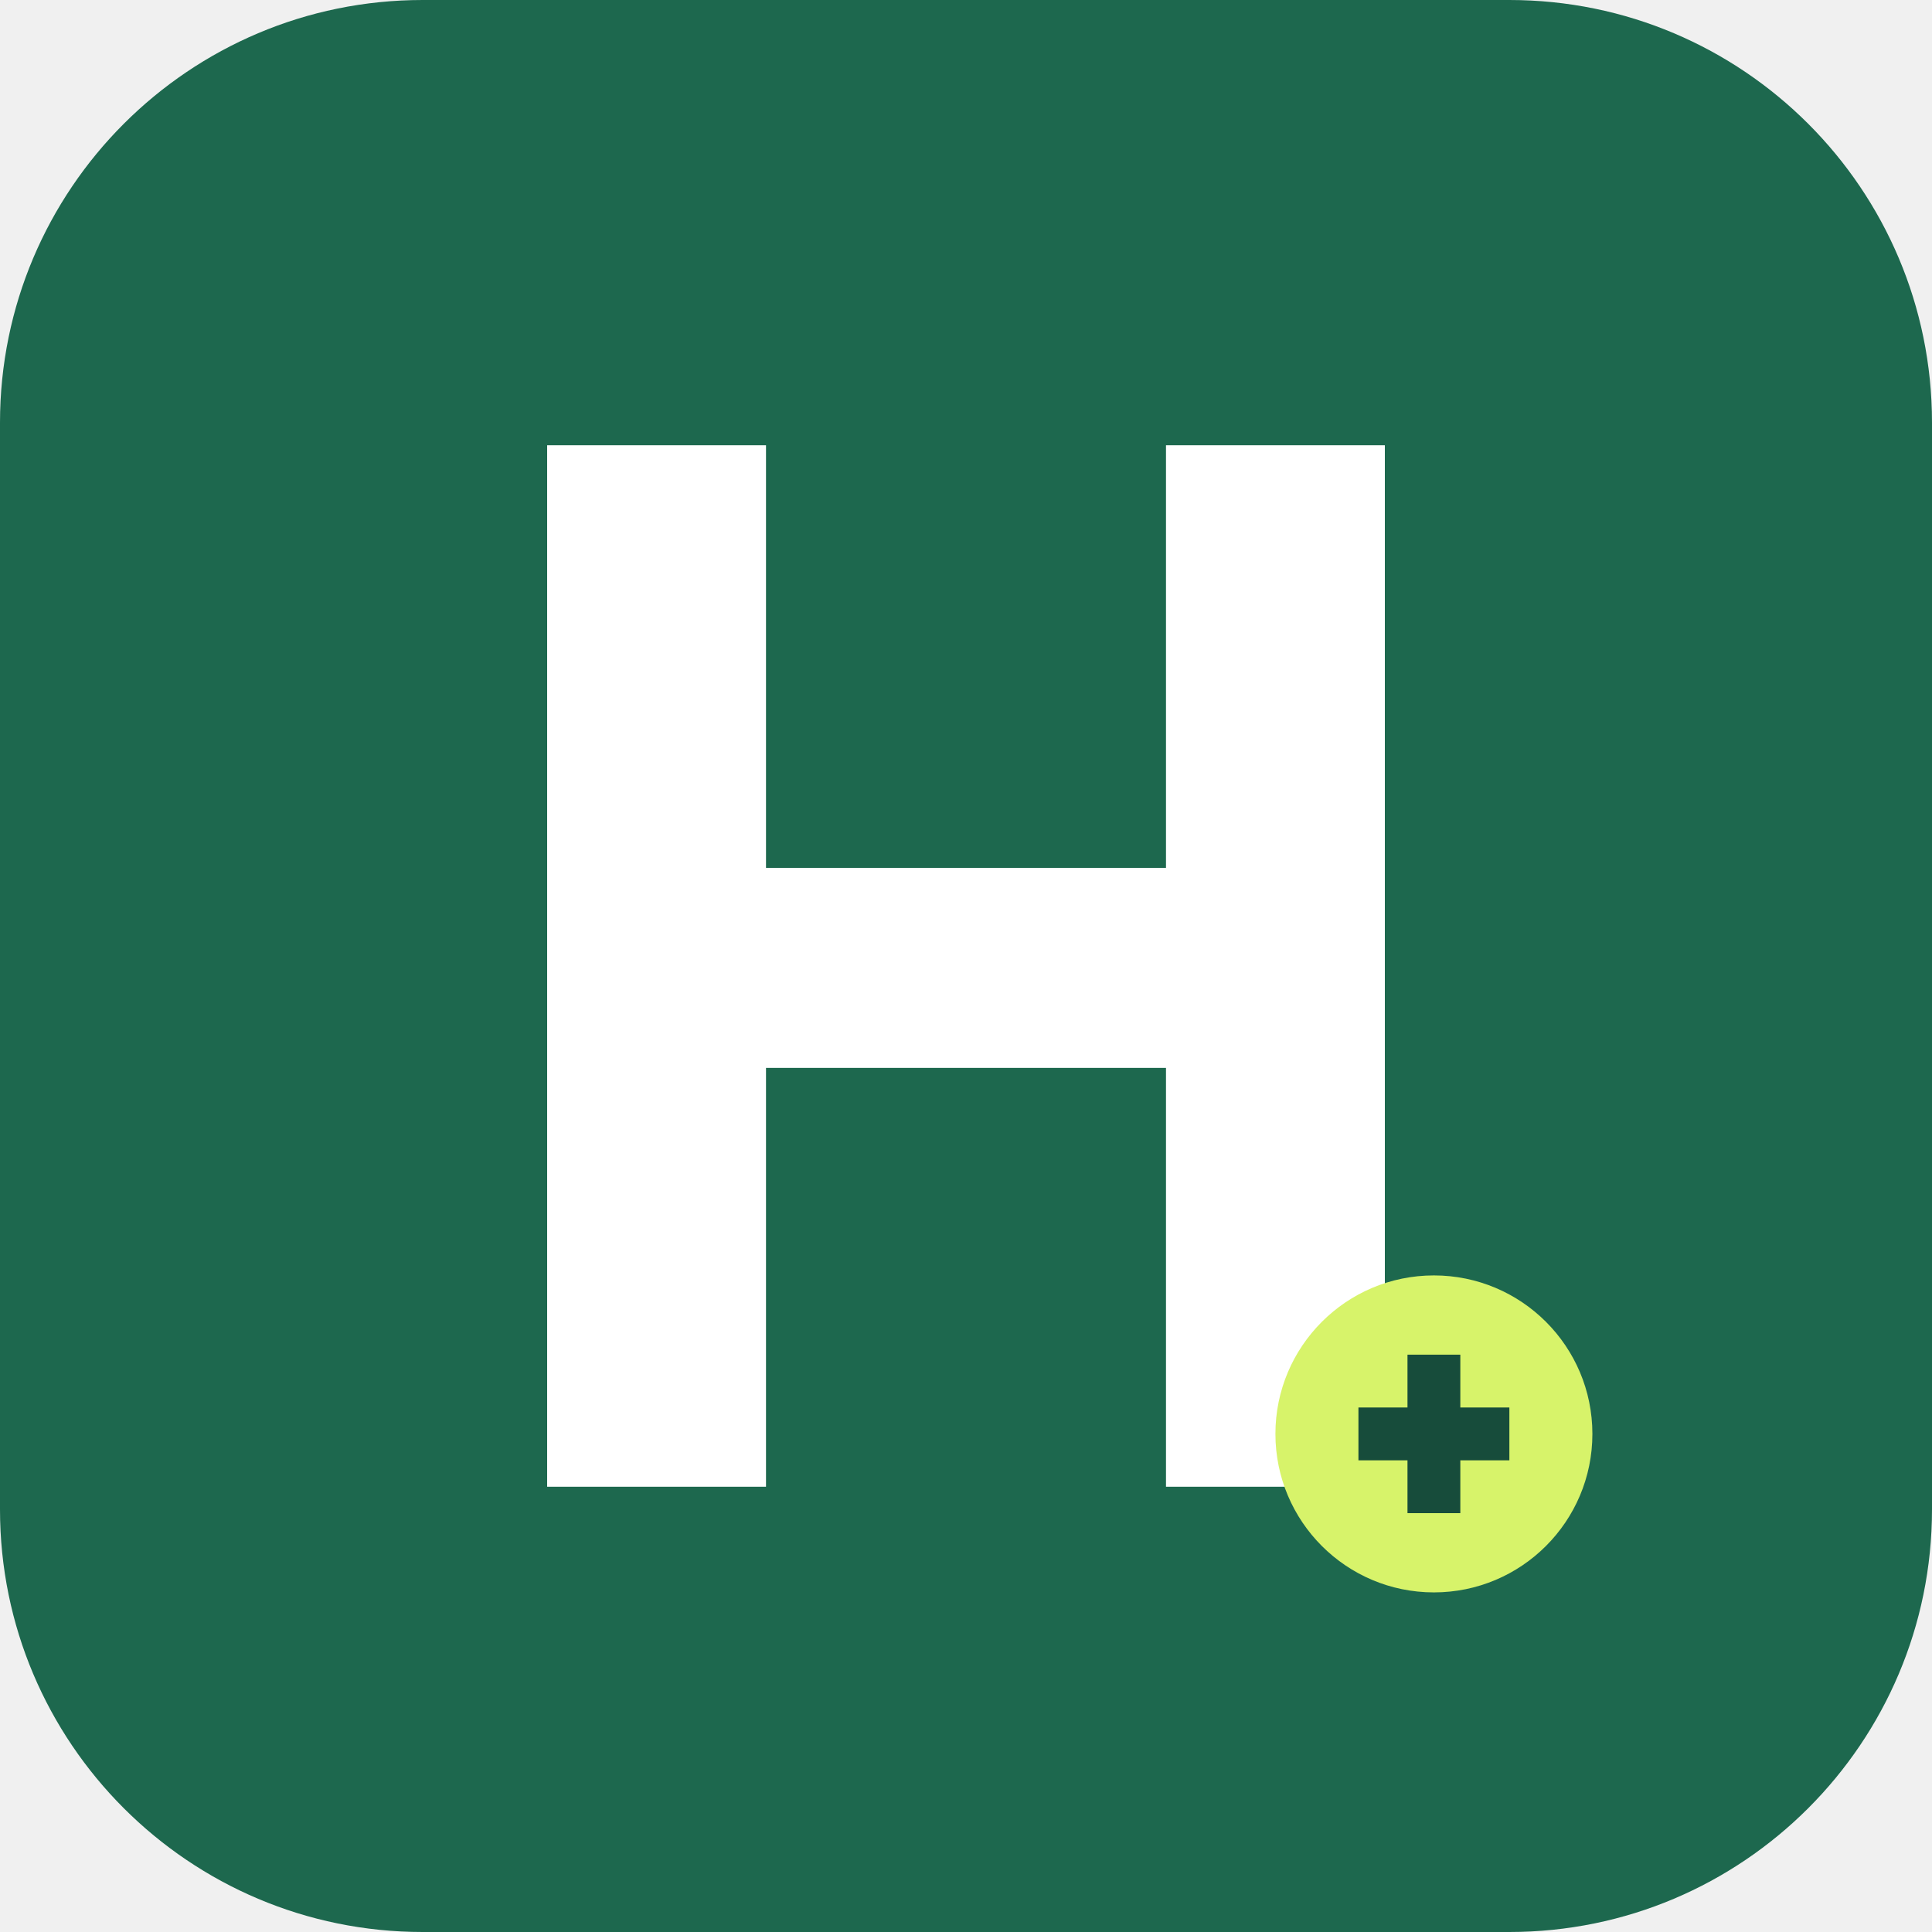
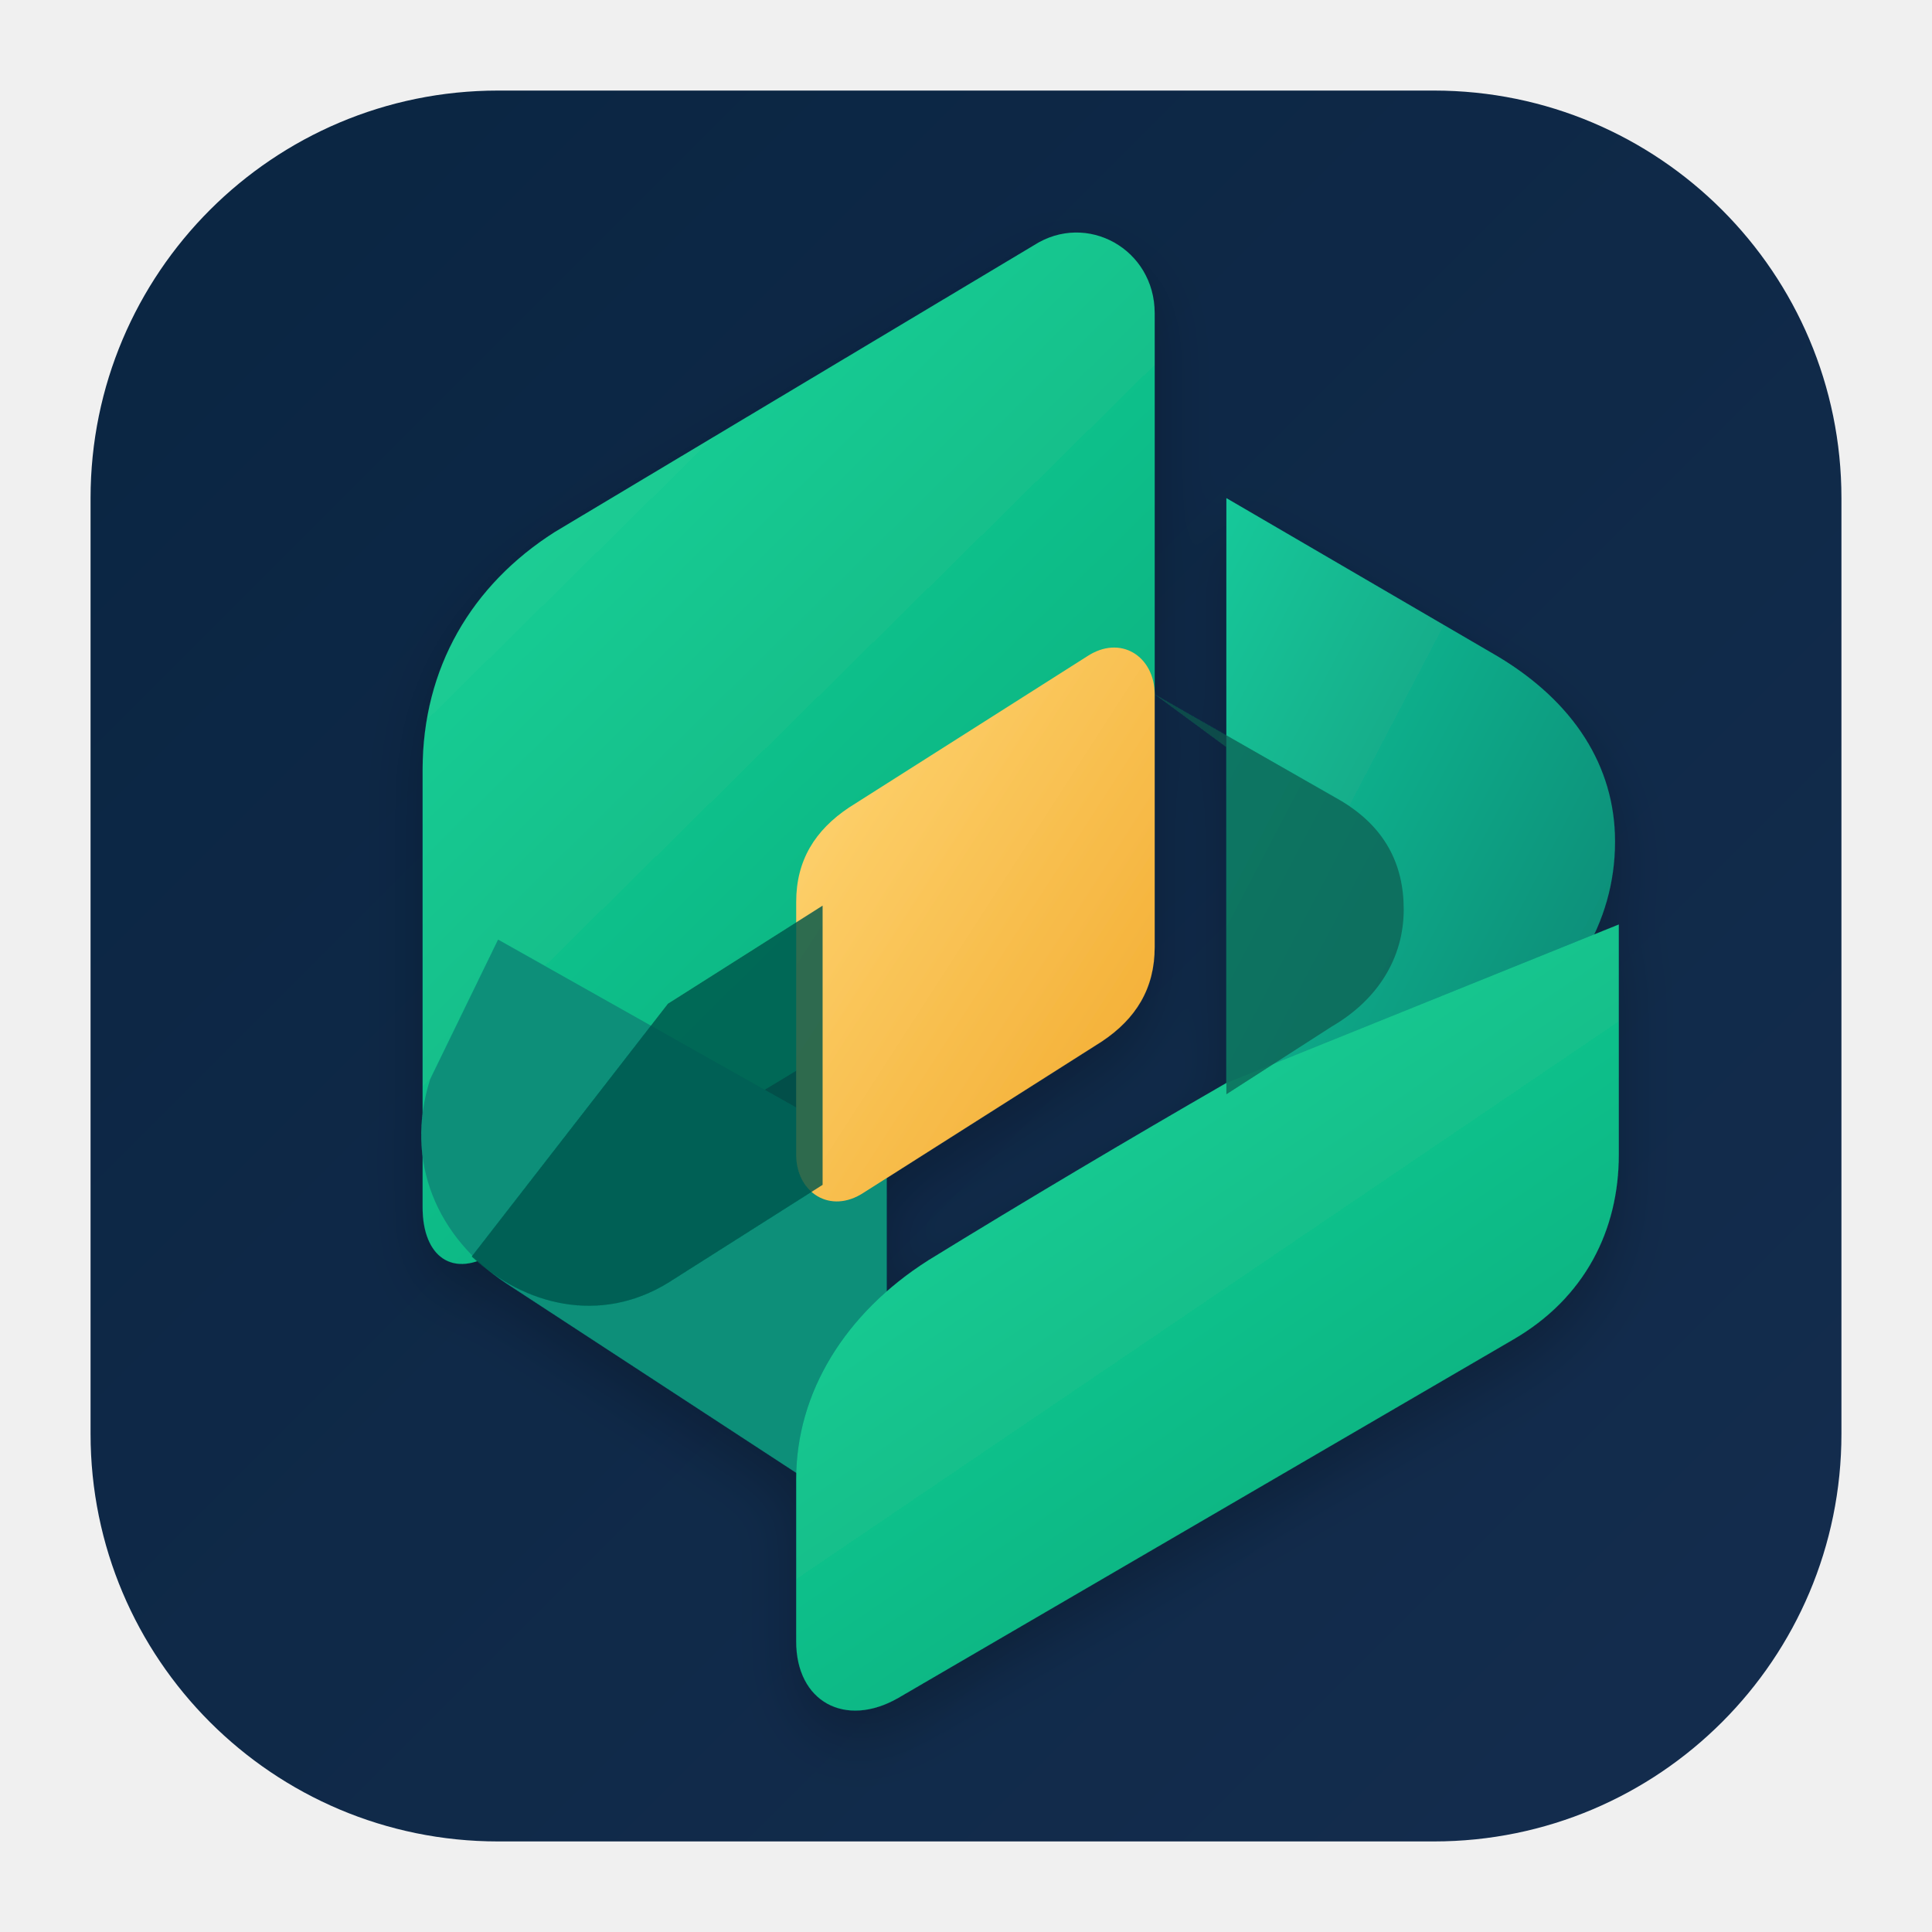
- <svg xmlns="http://www.w3.org/2000/svg" viewBox="0 0 512 512">
-   <rect width="512" height="512" rx="112" fill="#1d684e" />
-   <path fill="#fff" d="M145 118h58v112h106V118h58v276h-58V283H203v111h-58z" />
-   <circle cx="380" cy="380" r="42" fill="#d7f36a" />
-   <path fill="#174c3b" d="M373 359h14v42h-14zm-13 14h40v14h-40z" />
+ <svg xmlns="http://www.w3.org/2000/svg" viewBox="0 0 512 512" role="img" aria-label="Hisaab Kitab logo">
+   <defs>
+     <linearGradient id="navy" x1="0" y1="0" x2="1" y2="1">
+       <stop stop-color="#0A2542" />
+       <stop offset="1" stop-color="#142D4E" />
+     </linearGradient>
+     <linearGradient id="greenA" x1=".15" y1="0" x2=".85" y2="1">
+       <stop stop-color="#22D69B" />
+       <stop offset="1" stop-color="#00A879" />
+     </linearGradient>
+     <linearGradient id="greenB" x1="0" y1="0" x2="1" y2="1">
+       <stop stop-color="#17C99A" />
+       <stop offset="1" stop-color="#087F70" />
+     </linearGradient>
+     <linearGradient id="gold" x1="0" y1="0" x2="1" y2="1">
+       <stop stop-color="#FFD878" />
+       <stop offset="1" stop-color="#F2A92B" />
+     </linearGradient>
+     <filter id="shadow" x="-25%" y="-25%" width="150%" height="160%">
+       <feGaussianBlur in="SourceAlpha" stdDeviation="8" />
+       <feOffset dy="7" />
+       <feComponentTransfer>
+         <feFuncA type="linear" slope=".22" />
+       </feComponentTransfer>
+       <feMerge>
+         <feMergeNode />
+         <feMergeNode in="SourceGraphic" />
+       </feMerge>
+     </filter>
+   </defs>
+   <rect x="24" y="24" width="464" height="464" rx="108" fill="url(#navy)" />
+   <g filter="url(#shadow)" stroke-linejoin="round">
+     <path d="M112 204c0-27 13-49 35-63L274 65c14-9 32 1 32 18v101c0 27-12 48-34 63L131 332c-11 7-19 1-19-12z" fill="url(#greenA)" />
+     <path d="M114 286c-7 22 2 42 20 54l101 66V307l-103-58z" fill="#078F79" />
+     <path d="M325 132l72 42c20 12 31 29 31 49 0 22-12 40-31 54l-72 51z" fill="url(#greenB)" />
+     <path d="M325 287c-26 15-53 31-79 47-22 14-35 35-35 58v43c0 16 13 23 27 15l163-95c19-11 28-29 28-49v-61z" fill="url(#greenA)" />
+     <path d="M211 239c0-11 5-19 14-25l63-40c9-6 18 0 18 10v67c0 11-5 19-14 25l-63 40c-9 6-18 0-18-10z" fill="url(#gold)" />
+     <path d="M177 266l41-26v74l-41 26c-18 11-38 6-52-7z" fill="#03574C" opacity=".82" />
+     <path d="M306 184l49 28c12 7 17 17 17 29 0 13-7 24-19 31l-28 18v-92z" fill="#07594F" opacity=".7" />
+   </g>
</svg>
